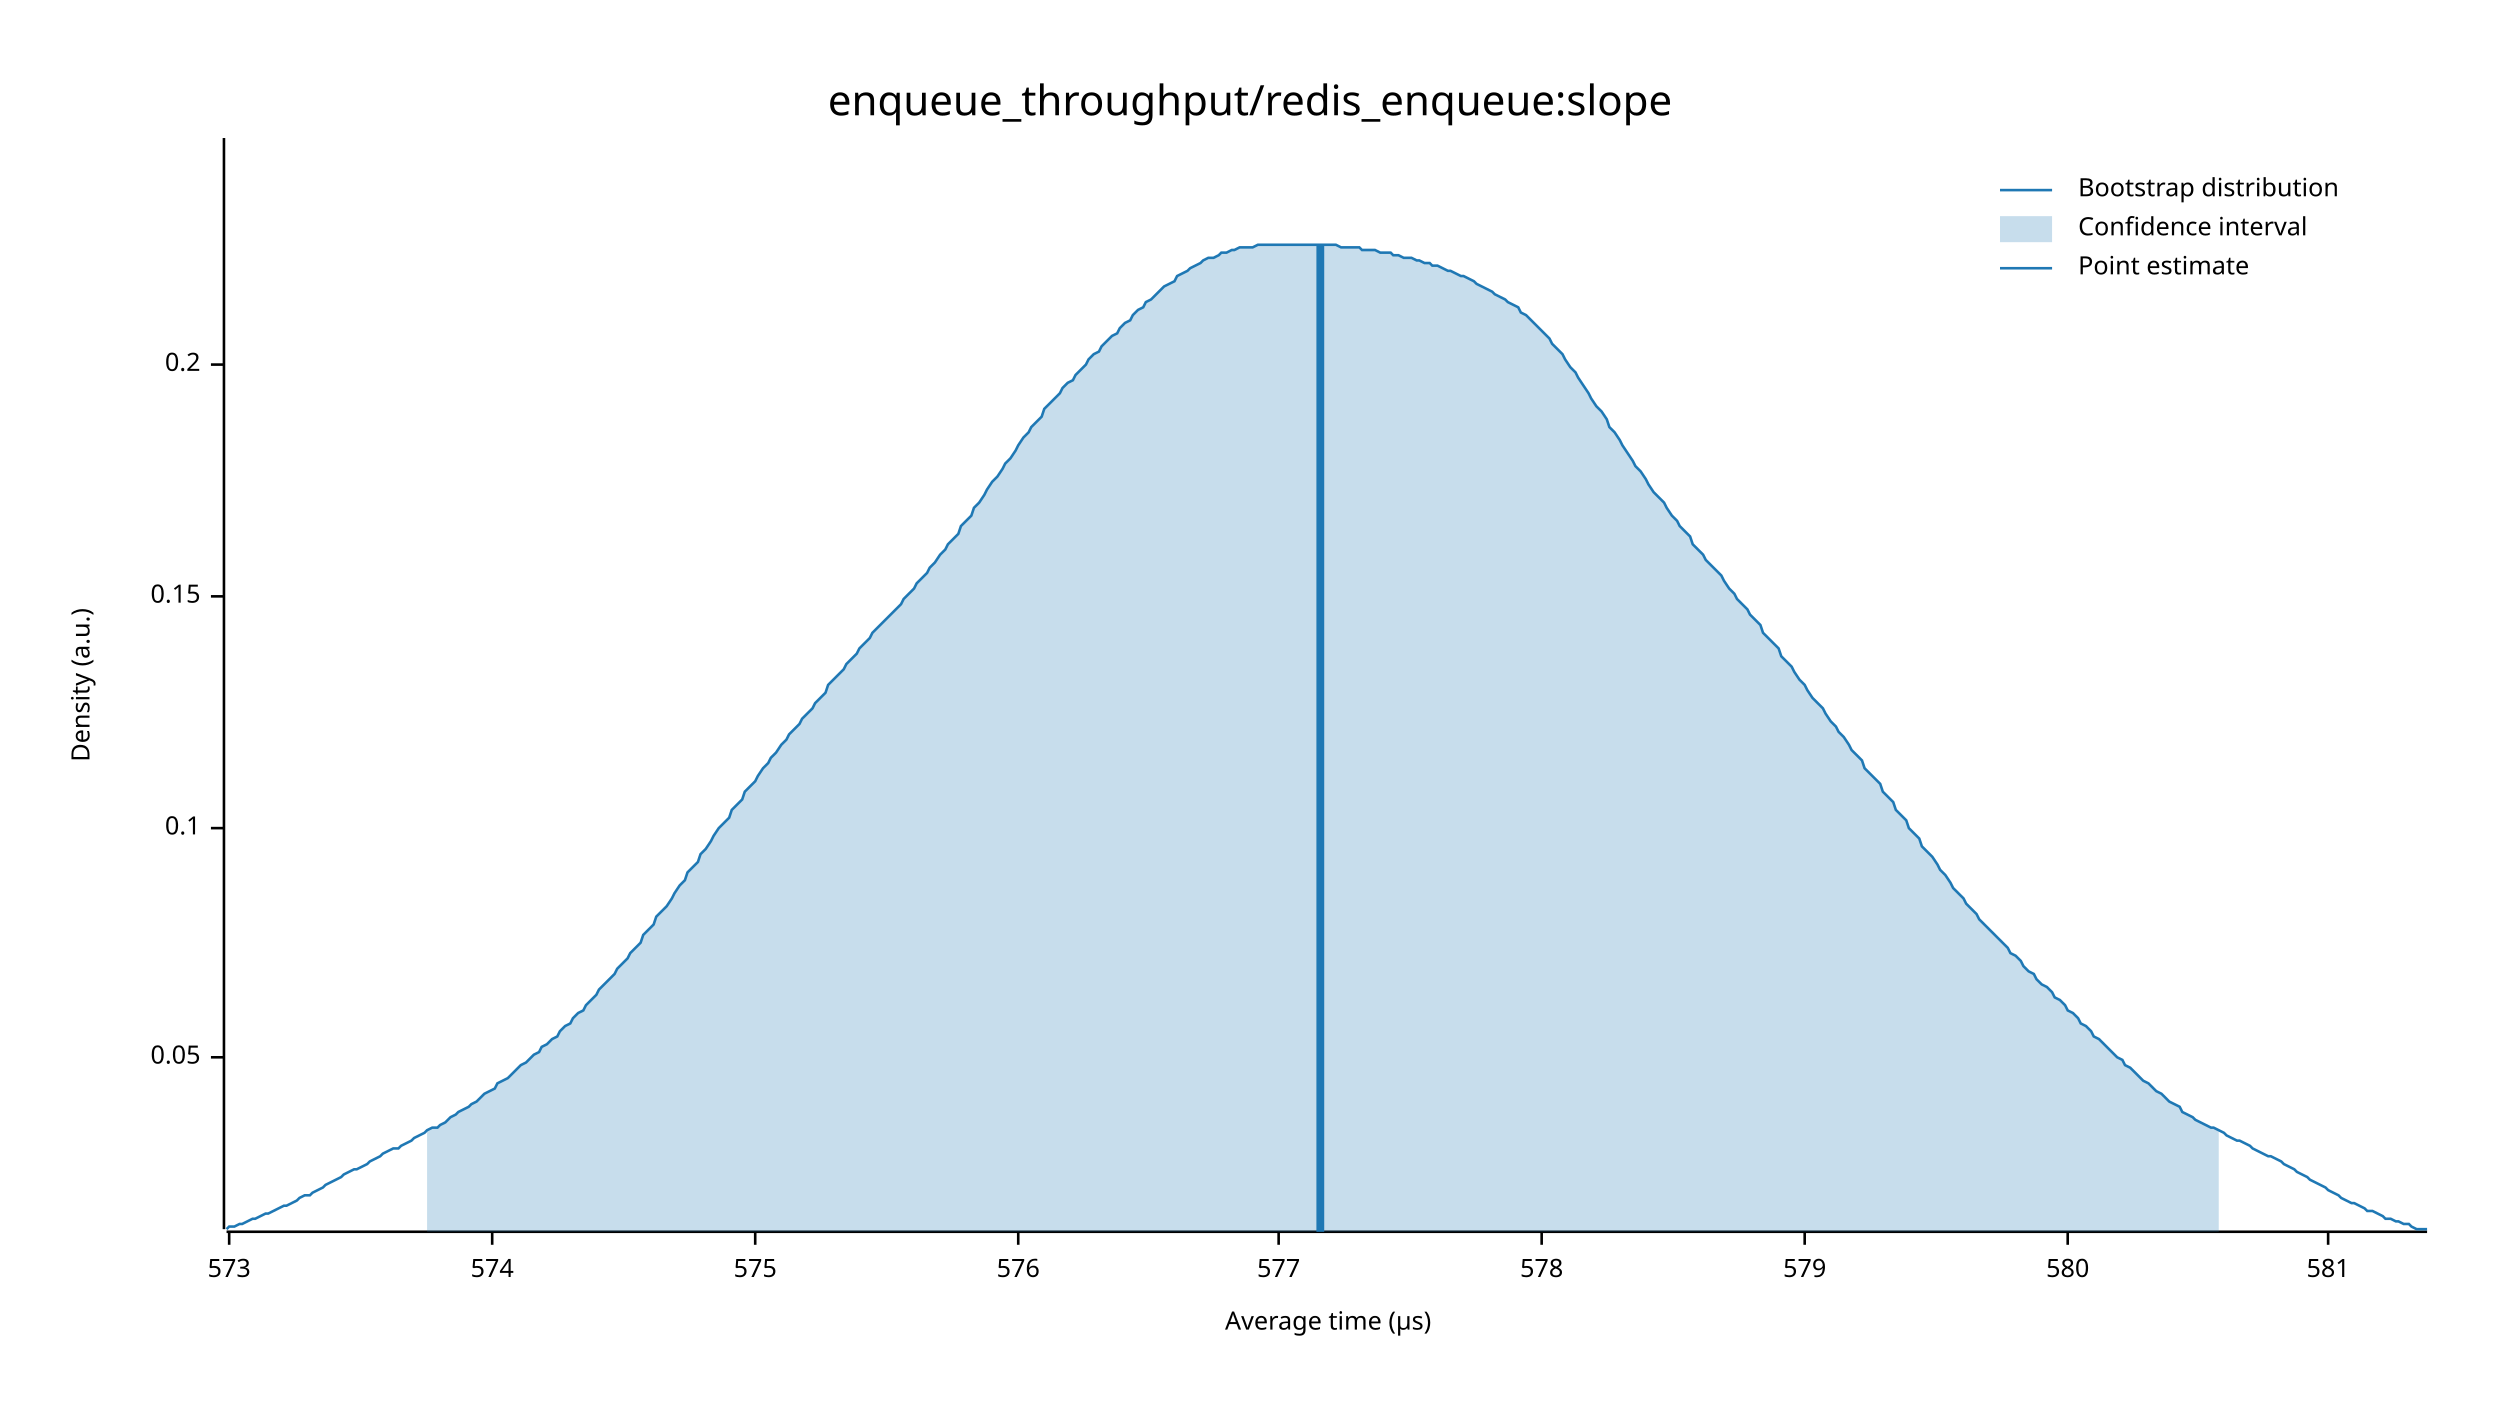
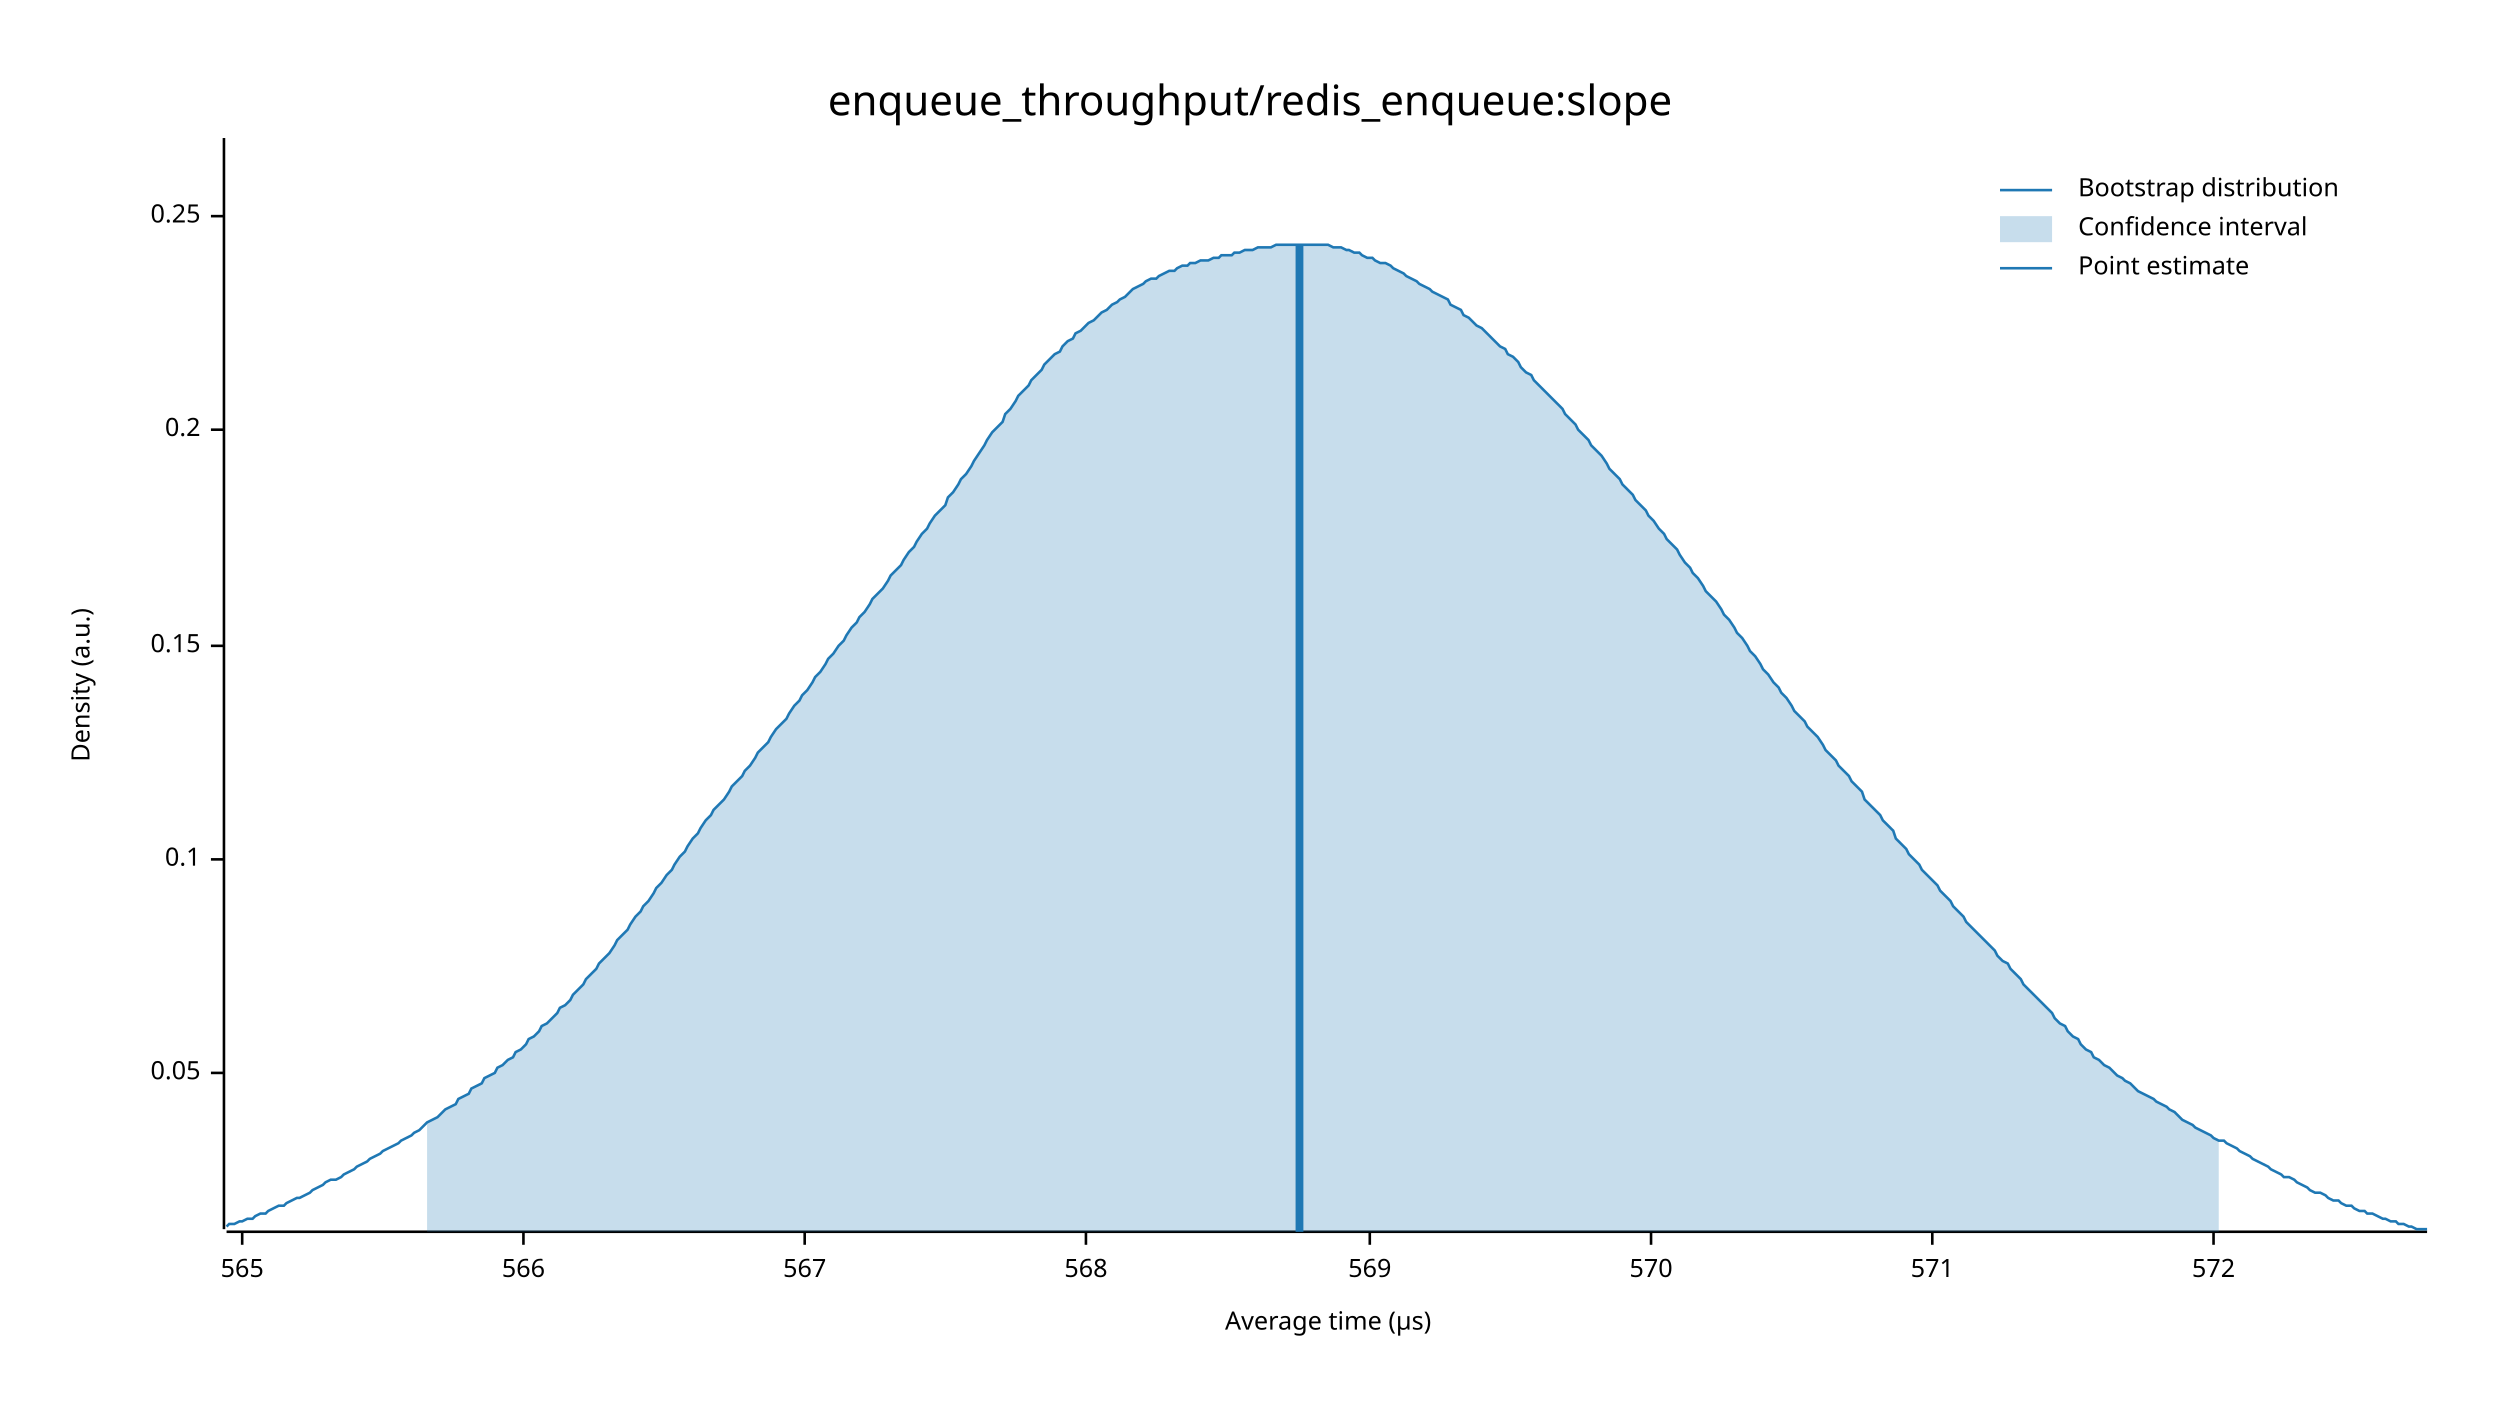
<svg xmlns="http://www.w3.org/2000/svg" width="960" height="540" viewBox="0 0 960 540">
  <text x="480" y="32" dy="0.76em" text-anchor="middle" font-family="sans-serif" font-size="16.129" opacity="1" fill="#000000">
enqueue_throughput/redis_enqueue:slope
</text>
  <text x="27" y="263" dy="0.76em" text-anchor="middle" font-family="sans-serif" font-size="9.677" opacity="1" fill="#000000" transform="rotate(270, 27, 263)">
Density (a.u.)
</text>
  <text x="510" y="513" dy="-0.5ex" text-anchor="middle" font-family="sans-serif" font-size="9.677" opacity="1" fill="#000000">
Average time (µs)
</text>
  <polyline fill="none" opacity="1" stroke="#000000" stroke-width="1" points="86,53 86,472 " />
-   <text x="77" y="406" dy="0.5ex" text-anchor="end" font-family="sans-serif" font-size="9.677" opacity="1" fill="#000000">
+   <text x="77" y="412" dy="0.5ex" text-anchor="end" font-family="sans-serif" font-size="9.677" opacity="1" fill="#000000">
0.05
</text>
-   <polyline fill="none" opacity="1" stroke="#000000" stroke-width="1" points="81,406 86,406 " />
-   <text x="77" y="318" dy="0.5ex" text-anchor="end" font-family="sans-serif" font-size="9.677" opacity="1" fill="#000000">
+   <polyline fill="none" opacity="1" stroke="#000000" stroke-width="1" points="81,412 86,412 " />
+   <text x="77" y="330" dy="0.5ex" text-anchor="end" font-family="sans-serif" font-size="9.677" opacity="1" fill="#000000">
0.1
</text>
-   <polyline fill="none" opacity="1" stroke="#000000" stroke-width="1" points="81,318 86,318 " />
-   <text x="77" y="229" dy="0.5ex" text-anchor="end" font-family="sans-serif" font-size="9.677" opacity="1" fill="#000000">
+   <polyline fill="none" opacity="1" stroke="#000000" stroke-width="1" points="81,330 86,330 " />
+   <text x="77" y="248" dy="0.5ex" text-anchor="end" font-family="sans-serif" font-size="9.677" opacity="1" fill="#000000">
0.15
</text>
-   <polyline fill="none" opacity="1" stroke="#000000" stroke-width="1" points="81,229 86,229 " />
-   <text x="77" y="140" dy="0.5ex" text-anchor="end" font-family="sans-serif" font-size="9.677" opacity="1" fill="#000000">
+   <polyline fill="none" opacity="1" stroke="#000000" stroke-width="1" points="81,248 86,248 " />
+   <text x="77" y="165" dy="0.5ex" text-anchor="end" font-family="sans-serif" font-size="9.677" opacity="1" fill="#000000">
0.2
</text>
-   <polyline fill="none" opacity="1" stroke="#000000" stroke-width="1" points="81,140 86,140 " />
+   <polyline fill="none" opacity="1" stroke="#000000" stroke-width="1" points="81,165 86,165 " />
+   <text x="77" y="83" dy="0.5ex" text-anchor="end" font-family="sans-serif" font-size="9.677" opacity="1" fill="#000000">
+ 0.25
+ </text>
+   <polyline fill="none" opacity="1" stroke="#000000" stroke-width="1" points="81,83 86,83 " />
  <polyline fill="none" opacity="1" stroke="#000000" stroke-width="1" points="87,473 932,473 " />
-   <text x="88" y="483" dy="0.76em" text-anchor="middle" font-family="sans-serif" font-size="9.677" opacity="1" fill="#000000">
- 573
+   <text x="93" y="483" dy="0.76em" text-anchor="middle" font-family="sans-serif" font-size="9.677" opacity="1" fill="#000000">
+ 565
</text>
-   <polyline fill="none" opacity="1" stroke="#000000" stroke-width="1" points="88,473 88,478 " />
-   <text x="189" y="483" dy="0.76em" text-anchor="middle" font-family="sans-serif" font-size="9.677" opacity="1" fill="#000000">
- 574
+   <polyline fill="none" opacity="1" stroke="#000000" stroke-width="1" points="93,473 93,478 " />
+   <text x="201" y="483" dy="0.76em" text-anchor="middle" font-family="sans-serif" font-size="9.677" opacity="1" fill="#000000">
+ 566
</text>
-   <polyline fill="none" opacity="1" stroke="#000000" stroke-width="1" points="189,473 189,478 " />
-   <text x="290" y="483" dy="0.76em" text-anchor="middle" font-family="sans-serif" font-size="9.677" opacity="1" fill="#000000">
- 575
+   <polyline fill="none" opacity="1" stroke="#000000" stroke-width="1" points="201,473 201,478 " />
+   <text x="309" y="483" dy="0.76em" text-anchor="middle" font-family="sans-serif" font-size="9.677" opacity="1" fill="#000000">
+ 567
</text>
-   <polyline fill="none" opacity="1" stroke="#000000" stroke-width="1" points="290,473 290,478 " />
-   <text x="391" y="483" dy="0.76em" text-anchor="middle" font-family="sans-serif" font-size="9.677" opacity="1" fill="#000000">
- 576
+   <polyline fill="none" opacity="1" stroke="#000000" stroke-width="1" points="309,473 309,478 " />
+   <text x="417" y="483" dy="0.76em" text-anchor="middle" font-family="sans-serif" font-size="9.677" opacity="1" fill="#000000">
+ 568
</text>
-   <polyline fill="none" opacity="1" stroke="#000000" stroke-width="1" points="391,473 391,478 " />
-   <text x="491" y="483" dy="0.76em" text-anchor="middle" font-family="sans-serif" font-size="9.677" opacity="1" fill="#000000">
- 577
+   <polyline fill="none" opacity="1" stroke="#000000" stroke-width="1" points="417,473 417,478 " />
+   <text x="526" y="483" dy="0.76em" text-anchor="middle" font-family="sans-serif" font-size="9.677" opacity="1" fill="#000000">
+ 569
</text>
-   <polyline fill="none" opacity="1" stroke="#000000" stroke-width="1" points="491,473 491,478 " />
-   <text x="592" y="483" dy="0.76em" text-anchor="middle" font-family="sans-serif" font-size="9.677" opacity="1" fill="#000000">
- 578
+   <polyline fill="none" opacity="1" stroke="#000000" stroke-width="1" points="526,473 526,478 " />
+   <text x="634" y="483" dy="0.76em" text-anchor="middle" font-family="sans-serif" font-size="9.677" opacity="1" fill="#000000">
+ 570
</text>
-   <polyline fill="none" opacity="1" stroke="#000000" stroke-width="1" points="592,473 592,478 " />
-   <text x="693" y="483" dy="0.76em" text-anchor="middle" font-family="sans-serif" font-size="9.677" opacity="1" fill="#000000">
- 579
+   <polyline fill="none" opacity="1" stroke="#000000" stroke-width="1" points="634,473 634,478 " />
+   <text x="742" y="483" dy="0.76em" text-anchor="middle" font-family="sans-serif" font-size="9.677" opacity="1" fill="#000000">
+ 571
</text>
-   <polyline fill="none" opacity="1" stroke="#000000" stroke-width="1" points="693,473 693,478 " />
-   <text x="794" y="483" dy="0.76em" text-anchor="middle" font-family="sans-serif" font-size="9.677" opacity="1" fill="#000000">
- 580
+   <polyline fill="none" opacity="1" stroke="#000000" stroke-width="1" points="742,473 742,478 " />
+   <text x="850" y="483" dy="0.76em" text-anchor="middle" font-family="sans-serif" font-size="9.677" opacity="1" fill="#000000">
+ 572
</text>
-   <polyline fill="none" opacity="1" stroke="#000000" stroke-width="1" points="794,473 794,478 " />
-   <text x="894" y="483" dy="0.76em" text-anchor="middle" font-family="sans-serif" font-size="9.677" opacity="1" fill="#000000">
- 581
- </text>
-   <polyline fill="none" opacity="1" stroke="#000000" stroke-width="1" points="894,473 894,478 " />
-   <polyline fill="none" opacity="1" stroke="#1F78B4" stroke-width="1" points="87,472 88,471 90,471 92,470 93,470 95,469 97,468 98,468 100,467 102,466 103,466 105,465 107,464 109,463 110,463 112,462 114,461 115,460 117,459 119,459 120,458 122,457 124,456 125,455 127,454 129,453 131,452 132,451 134,450 136,449 137,449 139,448 141,447 142,446 144,445 146,444 147,443 149,442 151,441 153,441 154,440 156,439 158,438 159,437 161,436 163,435 164,434 166,433 168,433 169,432 171,431 173,429 175,428 176,427 178,426 180,425 181,424 183,423 185,421 186,420 188,419 190,418 191,416 193,415 195,414 197,412 198,411 200,409 202,408 203,407 205,405 207,404 208,402 210,401 212,399 214,398 215,396 217,394 219,393 220,391 222,389 224,388 225,386 227,384 229,382 230,380 232,378 234,376 236,374 237,372 239,370 241,368 242,366 244,364 246,362 247,359 249,357 251,355 252,352 254,350 256,348 258,345 259,343 261,340 263,338 264,335 266,333 268,331 269,328 271,326 273,323 274,321 276,318 278,316 280,314 281,311 283,309 285,307 286,304 288,302 290,300 291,298 293,295 295,293 296,291 298,289 300,286 302,284 303,282 305,280 307,278 308,276 310,274 312,272 313,270 315,268 317,266 318,263 320,261 322,259 324,257 325,255 327,253 329,251 330,249 332,247 334,245 335,243 337,241 339,239 341,237 342,236 344,234 346,232 347,230 349,228 351,226 352,224 354,222 356,220 357,218 359,216 361,213 363,211 364,209 366,207 368,205 369,202 371,200 373,198 374,195 376,193 378,190 379,188 381,185 383,183 385,180 386,178 388,176 390,173 391,171 393,168 395,166 396,164 398,162 400,160 401,157 403,155 405,153 407,151 408,149 410,147 412,146 413,144 415,142 417,140 418,138 420,136 422,135 423,133 425,131 427,129 429,128 430,126 432,124 434,123 435,121 437,119 439,118 440,116 442,115 444,113 445,112 447,110 449,109 451,108 452,106 454,105 456,104 457,103 459,102 461,101 462,100 464,99 466,99 468,98 469,97 471,97 473,96 474,96 476,95 478,95 479,95 481,95 483,94 484,94 486,94 488,94 490,94 491,94 493,94 495,94 496,94 498,94 500,94 501,94 503,94 505,94 506,94 508,94 510,94 512,94 513,94 515,95 517,95 518,95 520,95 522,95 523,96 525,96 527,96 528,96 530,97 532,97 534,97 535,98 537,98 539,99 540,99 542,99 544,100 545,100 547,101 549,101 550,102 552,102 554,103 556,104 557,104 559,105 561,106 562,106 564,107 566,108 567,109 569,110 571,111 573,112 574,113 576,114 578,115 579,116 581,117 583,118 584,120 586,121 588,123 589,124 591,126 593,128 595,130 596,132 598,134 600,136 601,138 603,141 605,143 606,145 608,148 610,151 611,153 613,156 615,158 617,161 618,164 620,166 622,169 623,171 625,174 627,177 628,179 630,181 632,184 633,186 635,189 637,191 639,193 640,195 642,198 644,200 645,202 647,204 649,206 650,209 652,211 654,213 655,215 657,217 659,219 661,221 662,223 664,226 666,228 667,230 669,232 671,234 672,236 674,238 676,240 677,243 679,245 681,247 683,249 684,252 686,254 688,256 689,258 691,261 693,263 694,265 696,268 698,270 700,272 701,274 703,277 705,279 706,281 708,283 710,286 711,288 713,290 715,292 716,295 718,297 720,299 722,301 723,304 725,306 727,308 728,311 730,313 732,315 733,318 735,320 737,322 738,325 740,327 742,329 744,332 745,334 747,336 749,339 750,341 752,343 754,345 755,347 757,349 759,351 760,353 762,355 764,357 766,359 767,360 769,362 771,364 772,366 774,367 776,369 777,371 779,373 781,374 782,376 784,378 786,379 788,381 789,383 791,384 793,386 794,388 796,389 798,391 799,393 801,394 803,396 804,398 806,399 808,401 810,403 811,404 813,406 815,407 816,409 818,410 820,412 821,413 823,415 825,416 827,418 828,419 830,420 832,422 833,423 835,424 837,425 838,427 840,428 842,429 843,430 845,431 847,432 849,433 850,433 852,434 854,435 855,436 857,437 859,438 860,438 862,439 864,440 865,441 867,442 869,443 871,444 872,444 874,445 876,446 877,447 879,448 881,449 882,450 884,451 886,452 887,453 889,454 891,455 893,456 894,457 896,458 898,459 899,460 901,461 903,462 904,462 906,463 908,464 909,465 911,465 913,466 915,467 916,468 918,468 920,469 921,469 923,470 925,470 926,471 928,472 930,472 932,472 " />
-   <polygon opacity="0.25" fill="#1F78B4" points="164,434 166,433 168,433 169,432 171,431 173,429 175,428 176,427 178,426 180,425 181,424 183,423 185,421 186,420 188,419 190,418 191,416 193,415 195,414 197,412 198,411 200,409 202,408 203,407 205,405 207,404 208,402 210,401 212,399 214,398 215,396 217,394 219,393 220,391 222,389 224,388 225,386 227,384 229,382 230,380 232,378 234,376 236,374 237,372 239,370 241,368 242,366 244,364 246,362 247,359 249,357 251,355 252,352 254,350 256,348 258,345 259,343 261,340 263,338 264,335 266,333 268,331 269,328 271,326 273,323 274,321 276,318 278,316 280,314 281,311 283,309 285,307 286,304 288,302 290,300 291,298 293,295 295,293 296,291 298,289 300,286 302,284 303,282 305,280 307,278 308,276 310,274 312,272 313,270 315,268 317,266 318,263 320,261 322,259 324,257 325,255 327,253 329,251 330,249 332,247 334,245 335,243 337,241 339,239 341,237 342,236 344,234 346,232 347,230 349,228 351,226 352,224 354,222 356,220 357,218 359,216 361,213 363,211 364,209 366,207 368,205 369,202 371,200 373,198 374,195 376,193 378,190 379,188 381,185 383,183 385,180 386,178 388,176 390,173 391,171 393,168 395,166 396,164 398,162 400,160 401,157 403,155 405,153 407,151 408,149 410,147 412,146 413,144 415,142 417,140 418,138 420,136 422,135 423,133 425,131 427,129 429,128 430,126 432,124 434,123 435,121 437,119 439,118 440,116 442,115 444,113 445,112 447,110 449,109 451,108 452,106 454,105 456,104 457,103 459,102 461,101 462,100 464,99 466,99 468,98 469,97 471,97 473,96 474,96 476,95 478,95 479,95 481,95 483,94 484,94 486,94 488,94 490,94 491,94 493,94 495,94 496,94 498,94 500,94 501,94 503,94 505,94 506,94 508,94 510,94 512,94 513,94 515,95 517,95 518,95 520,95 522,95 523,96 525,96 527,96 528,96 530,97 532,97 534,97 535,98 537,98 539,99 540,99 542,99 544,100 545,100 547,101 549,101 550,102 552,102 554,103 556,104 557,104 559,105 561,106 562,106 564,107 566,108 567,109 569,110 571,111 573,112 574,113 576,114 578,115 579,116 581,117 583,118 584,120 586,121 588,123 589,124 591,126 593,128 595,130 596,132 598,134 600,136 601,138 603,141 605,143 606,145 608,148 610,151 611,153 613,156 615,158 617,161 618,164 620,166 622,169 623,171 625,174 627,177 628,179 630,181 632,184 633,186 635,189 637,191 639,193 640,195 642,198 644,200 645,202 647,204 649,206 650,209 652,211 654,213 655,215 657,217 659,219 661,221 662,223 664,226 666,228 667,230 669,232 671,234 672,236 674,238 676,240 677,243 679,245 681,247 683,249 684,252 686,254 688,256 689,258 691,261 693,263 694,265 696,268 698,270 700,272 701,274 703,277 705,279 706,281 708,283 710,286 711,288 713,290 715,292 716,295 718,297 720,299 722,301 723,304 725,306 727,308 728,311 730,313 732,315 733,318 735,320 737,322 738,325 740,327 742,329 744,332 745,334 747,336 749,339 750,341 752,343 754,345 755,347 757,349 759,351 760,353 762,355 764,357 766,359 767,360 769,362 771,364 772,366 774,367 776,369 777,371 779,373 781,374 782,376 784,378 786,379 788,381 789,383 791,384 793,386 794,388 796,389 798,391 799,393 801,394 803,396 804,398 806,399 808,401 810,403 811,404 813,406 815,407 816,409 818,410 820,412 821,413 823,415 825,416 827,418 828,419 830,420 832,422 833,423 835,424 837,425 838,427 840,428 842,429 843,430 845,431 847,432 849,433 850,433 852,434 852,473 164,473 " />
-   <polyline fill="none" opacity="1" stroke="#1F78B4" stroke-width="3" points="507,473 507,94 " />
+   <polyline fill="none" opacity="1" stroke="#000000" stroke-width="1" points="850,473 850,478 " />
+   <polyline fill="none" opacity="1" stroke="#1F78B4" stroke-width="1" points="87,471 88,470 90,470 92,469 93,469 95,468 97,468 98,467 100,466 102,466 103,465 105,464 107,463 109,463 110,462 112,461 114,460 115,460 117,459 119,458 120,457 122,456 124,455 125,454 127,453 129,453 131,452 132,451 134,450 136,449 137,448 139,447 141,446 142,445 144,444 146,443 147,442 149,441 151,440 153,439 154,438 156,437 158,436 159,435 161,434 163,432 164,431 166,430 168,429 169,428 171,426 173,425 175,424 176,422 178,421 180,420 181,418 183,417 185,416 186,414 188,413 190,412 191,410 193,409 195,407 197,406 198,404 200,403 202,401 203,399 205,398 207,396 208,394 210,393 212,391 214,389 215,387 217,386 219,384 220,382 222,380 224,378 225,376 227,374 229,372 230,370 232,368 234,366 236,363 237,361 239,359 241,357 242,355 244,352 246,350 247,348 249,346 251,343 252,341 254,339 256,336 258,334 259,332 261,329 263,327 264,325 266,322 268,320 269,318 271,315 273,313 274,311 276,309 278,307 280,304 281,302 283,300 285,298 286,296 288,294 290,291 291,289 293,287 295,285 296,283 298,280 300,278 302,276 303,274 305,271 307,269 308,267 310,265 312,262 313,260 315,258 317,255 318,253 320,251 322,248 324,246 325,244 327,241 329,239 330,237 332,235 334,232 335,230 337,228 339,226 341,223 342,221 344,219 346,217 347,215 349,212 351,210 352,208 354,205 356,203 357,201 359,198 361,196 363,194 364,191 366,189 368,186 369,184 371,182 373,179 374,177 376,174 378,171 379,169 381,166 383,164 385,162 386,159 388,157 390,154 391,152 393,150 395,148 396,146 398,144 400,142 401,140 403,138 405,136 407,135 408,133 410,131 412,130 413,128 415,127 417,125 418,124 420,123 422,121 423,120 425,119 427,117 429,116 430,115 432,114 434,112 435,111 437,110 439,109 440,108 442,107 444,107 445,106 447,105 449,104 451,104 452,103 454,102 456,102 457,101 459,101 461,100 462,100 464,100 466,99 468,99 469,98 471,98 473,98 474,97 476,97 478,96 479,96 481,96 483,95 484,95 486,95 488,95 490,94 491,94 493,94 495,94 496,94 498,94 500,94 501,94 503,94 505,94 506,94 508,94 510,94 512,95 513,95 515,95 517,96 518,96 520,97 522,97 523,98 525,99 527,99 528,100 530,101 532,101 534,102 535,103 537,104 539,105 540,106 542,107 544,108 545,109 547,110 549,111 550,112 552,113 554,114 556,115 557,117 559,118 561,119 562,121 564,122 566,124 567,125 569,126 571,128 573,130 574,131 576,133 578,134 579,136 581,137 583,139 584,141 586,143 588,144 589,146 591,148 593,150 595,152 596,153 598,155 600,157 601,159 603,161 605,163 606,165 608,167 610,169 611,171 613,173 615,175 617,178 618,180 620,182 622,184 623,186 625,188 627,190 628,192 630,194 632,196 633,198 635,200 637,203 639,205 640,207 642,209 644,211 645,213 647,216 649,218 650,220 652,222 654,225 655,227 657,229 659,231 661,234 662,236 664,238 666,241 667,243 669,245 671,248 672,250 674,252 676,255 677,257 679,259 681,262 683,264 684,266 686,268 688,271 689,273 691,275 693,277 694,279 696,281 698,283 700,286 701,288 703,290 705,292 706,294 708,296 710,298 711,300 713,302 715,304 716,307 718,309 720,311 722,313 723,315 725,317 727,319 728,322 730,324 732,326 733,328 735,330 737,332 738,334 740,336 742,338 744,340 745,342 747,344 749,346 750,348 752,350 754,352 755,354 757,356 759,358 760,359 762,361 764,363 766,365 767,367 769,369 771,370 772,372 774,374 776,376 777,378 779,380 781,382 782,383 784,385 786,387 788,389 789,391 791,393 793,394 794,396 796,398 798,399 799,401 801,403 803,404 804,406 806,407 808,409 810,410 811,411 813,413 815,414 816,415 818,416 820,418 821,419 823,420 825,421 827,422 828,423 830,424 832,425 833,426 835,427 837,429 838,430 840,431 842,432 843,433 845,434 847,435 849,436 850,437 852,438 854,438 855,439 857,440 859,441 860,442 862,443 864,444 865,445 867,446 869,447 871,448 872,449 874,450 876,451 877,452 879,452 881,453 882,454 884,455 886,456 887,457 889,458 891,458 893,459 894,460 896,461 898,461 899,462 901,463 903,463 904,464 906,465 908,465 909,466 911,466 913,467 915,468 916,468 918,469 920,469 921,470 923,470 925,471 926,471 928,472 930,472 932,472 " />
+   <polygon opacity="0.25" fill="#1F78B4" points="164,431 166,430 168,429 169,428 171,426 173,425 175,424 176,422 178,421 180,420 181,418 183,417 185,416 186,414 188,413 190,412 191,410 193,409 195,407 197,406 198,404 200,403 202,401 203,399 205,398 207,396 208,394 210,393 212,391 214,389 215,387 217,386 219,384 220,382 222,380 224,378 225,376 227,374 229,372 230,370 232,368 234,366 236,363 237,361 239,359 241,357 242,355 244,352 246,350 247,348 249,346 251,343 252,341 254,339 256,336 258,334 259,332 261,329 263,327 264,325 266,322 268,320 269,318 271,315 273,313 274,311 276,309 278,307 280,304 281,302 283,300 285,298 286,296 288,294 290,291 291,289 293,287 295,285 296,283 298,280 300,278 302,276 303,274 305,271 307,269 308,267 310,265 312,262 313,260 315,258 317,255 318,253 320,251 322,248 324,246 325,244 327,241 329,239 330,237 332,235 334,232 335,230 337,228 339,226 341,223 342,221 344,219 346,217 347,215 349,212 351,210 352,208 354,205 356,203 357,201 359,198 361,196 363,194 364,191 366,189 368,186 369,184 371,182 373,179 374,177 376,174 378,171 379,169 381,166 383,164 385,162 386,159 388,157 390,154 391,152 393,150 395,148 396,146 398,144 400,142 401,140 403,138 405,136 407,135 408,133 410,131 412,130 413,128 415,127 417,125 418,124 420,123 422,121 423,120 425,119 427,117 429,116 430,115 432,114 434,112 435,111 437,110 439,109 440,108 442,107 444,107 445,106 447,105 449,104 451,104 452,103 454,102 456,102 457,101 459,101 461,100 462,100 464,100 466,99 468,99 469,98 471,98 473,98 474,97 476,97 478,96 479,96 481,96 483,95 484,95 486,95 488,95 490,94 491,94 493,94 495,94 496,94 498,94 500,94 501,94 503,94 505,94 506,94 508,94 510,94 512,95 513,95 515,95 517,96 518,96 520,97 522,97 523,98 525,99 527,99 528,100 530,101 532,101 534,102 535,103 537,104 539,105 540,106 542,107 544,108 545,109 547,110 549,111 550,112 552,113 554,114 556,115 557,117 559,118 561,119 562,121 564,122 566,124 567,125 569,126 571,128 573,130 574,131 576,133 578,134 579,136 581,137 583,139 584,141 586,143 588,144 589,146 591,148 593,150 595,152 596,153 598,155 600,157 601,159 603,161 605,163 606,165 608,167 610,169 611,171 613,173 615,175 617,178 618,180 620,182 622,184 623,186 625,188 627,190 628,192 630,194 632,196 633,198 635,200 637,203 639,205 640,207 642,209 644,211 645,213 647,216 649,218 650,220 652,222 654,225 655,227 657,229 659,231 661,234 662,236 664,238 666,241 667,243 669,245 671,248 672,250 674,252 676,255 677,257 679,259 681,262 683,264 684,266 686,268 688,271 689,273 691,275 693,277 694,279 696,281 698,283 700,286 701,288 703,290 705,292 706,294 708,296 710,298 711,300 713,302 715,304 716,307 718,309 720,311 722,313 723,315 725,317 727,319 728,322 730,324 732,326 733,328 735,330 737,332 738,334 740,336 742,338 744,340 745,342 747,344 749,346 750,348 752,350 754,352 755,354 757,356 759,358 760,359 762,361 764,363 766,365 767,367 769,369 771,370 772,372 774,374 776,376 777,378 779,380 781,382 782,383 784,385 786,387 788,389 789,391 791,393 793,394 794,396 796,398 798,399 799,401 801,403 803,404 804,406 806,407 808,409 810,410 811,411 813,413 815,414 816,415 818,416 820,418 821,419 823,420 825,421 827,422 828,423 830,424 832,425 833,426 835,427 837,429 838,430 840,431 842,432 843,433 845,434 847,435 849,436 850,437 852,438 852,473 164,473 " />
+   <polyline fill="none" opacity="1" stroke="#1F78B4" stroke-width="3" points="499,473 499,94 " />
  <text x="798" y="68" dy="0.76em" text-anchor="start" font-family="sans-serif" font-size="9.677" opacity="1" fill="#000000">
Bootstrap distribution
</text>
  <text x="798" y="83" dy="0.76em" text-anchor="start" font-family="sans-serif" font-size="9.677" opacity="1" fill="#000000">
Confidence interval
</text>
  <text x="798" y="98" dy="0.76em" text-anchor="start" font-family="sans-serif" font-size="9.677" opacity="1" fill="#000000">
Point estimate
</text>
  <polyline fill="none" opacity="1" stroke="#1F78B4" stroke-width="1" points="768,73 788,73 " />
  <rect x="768" y="83" width="20" height="10" opacity="0.25" fill="#1F78B4" stroke="none" />
  <polyline fill="none" opacity="1" stroke="#1F78B4" stroke-width="1" points="768,103 788,103 " />
</svg>
